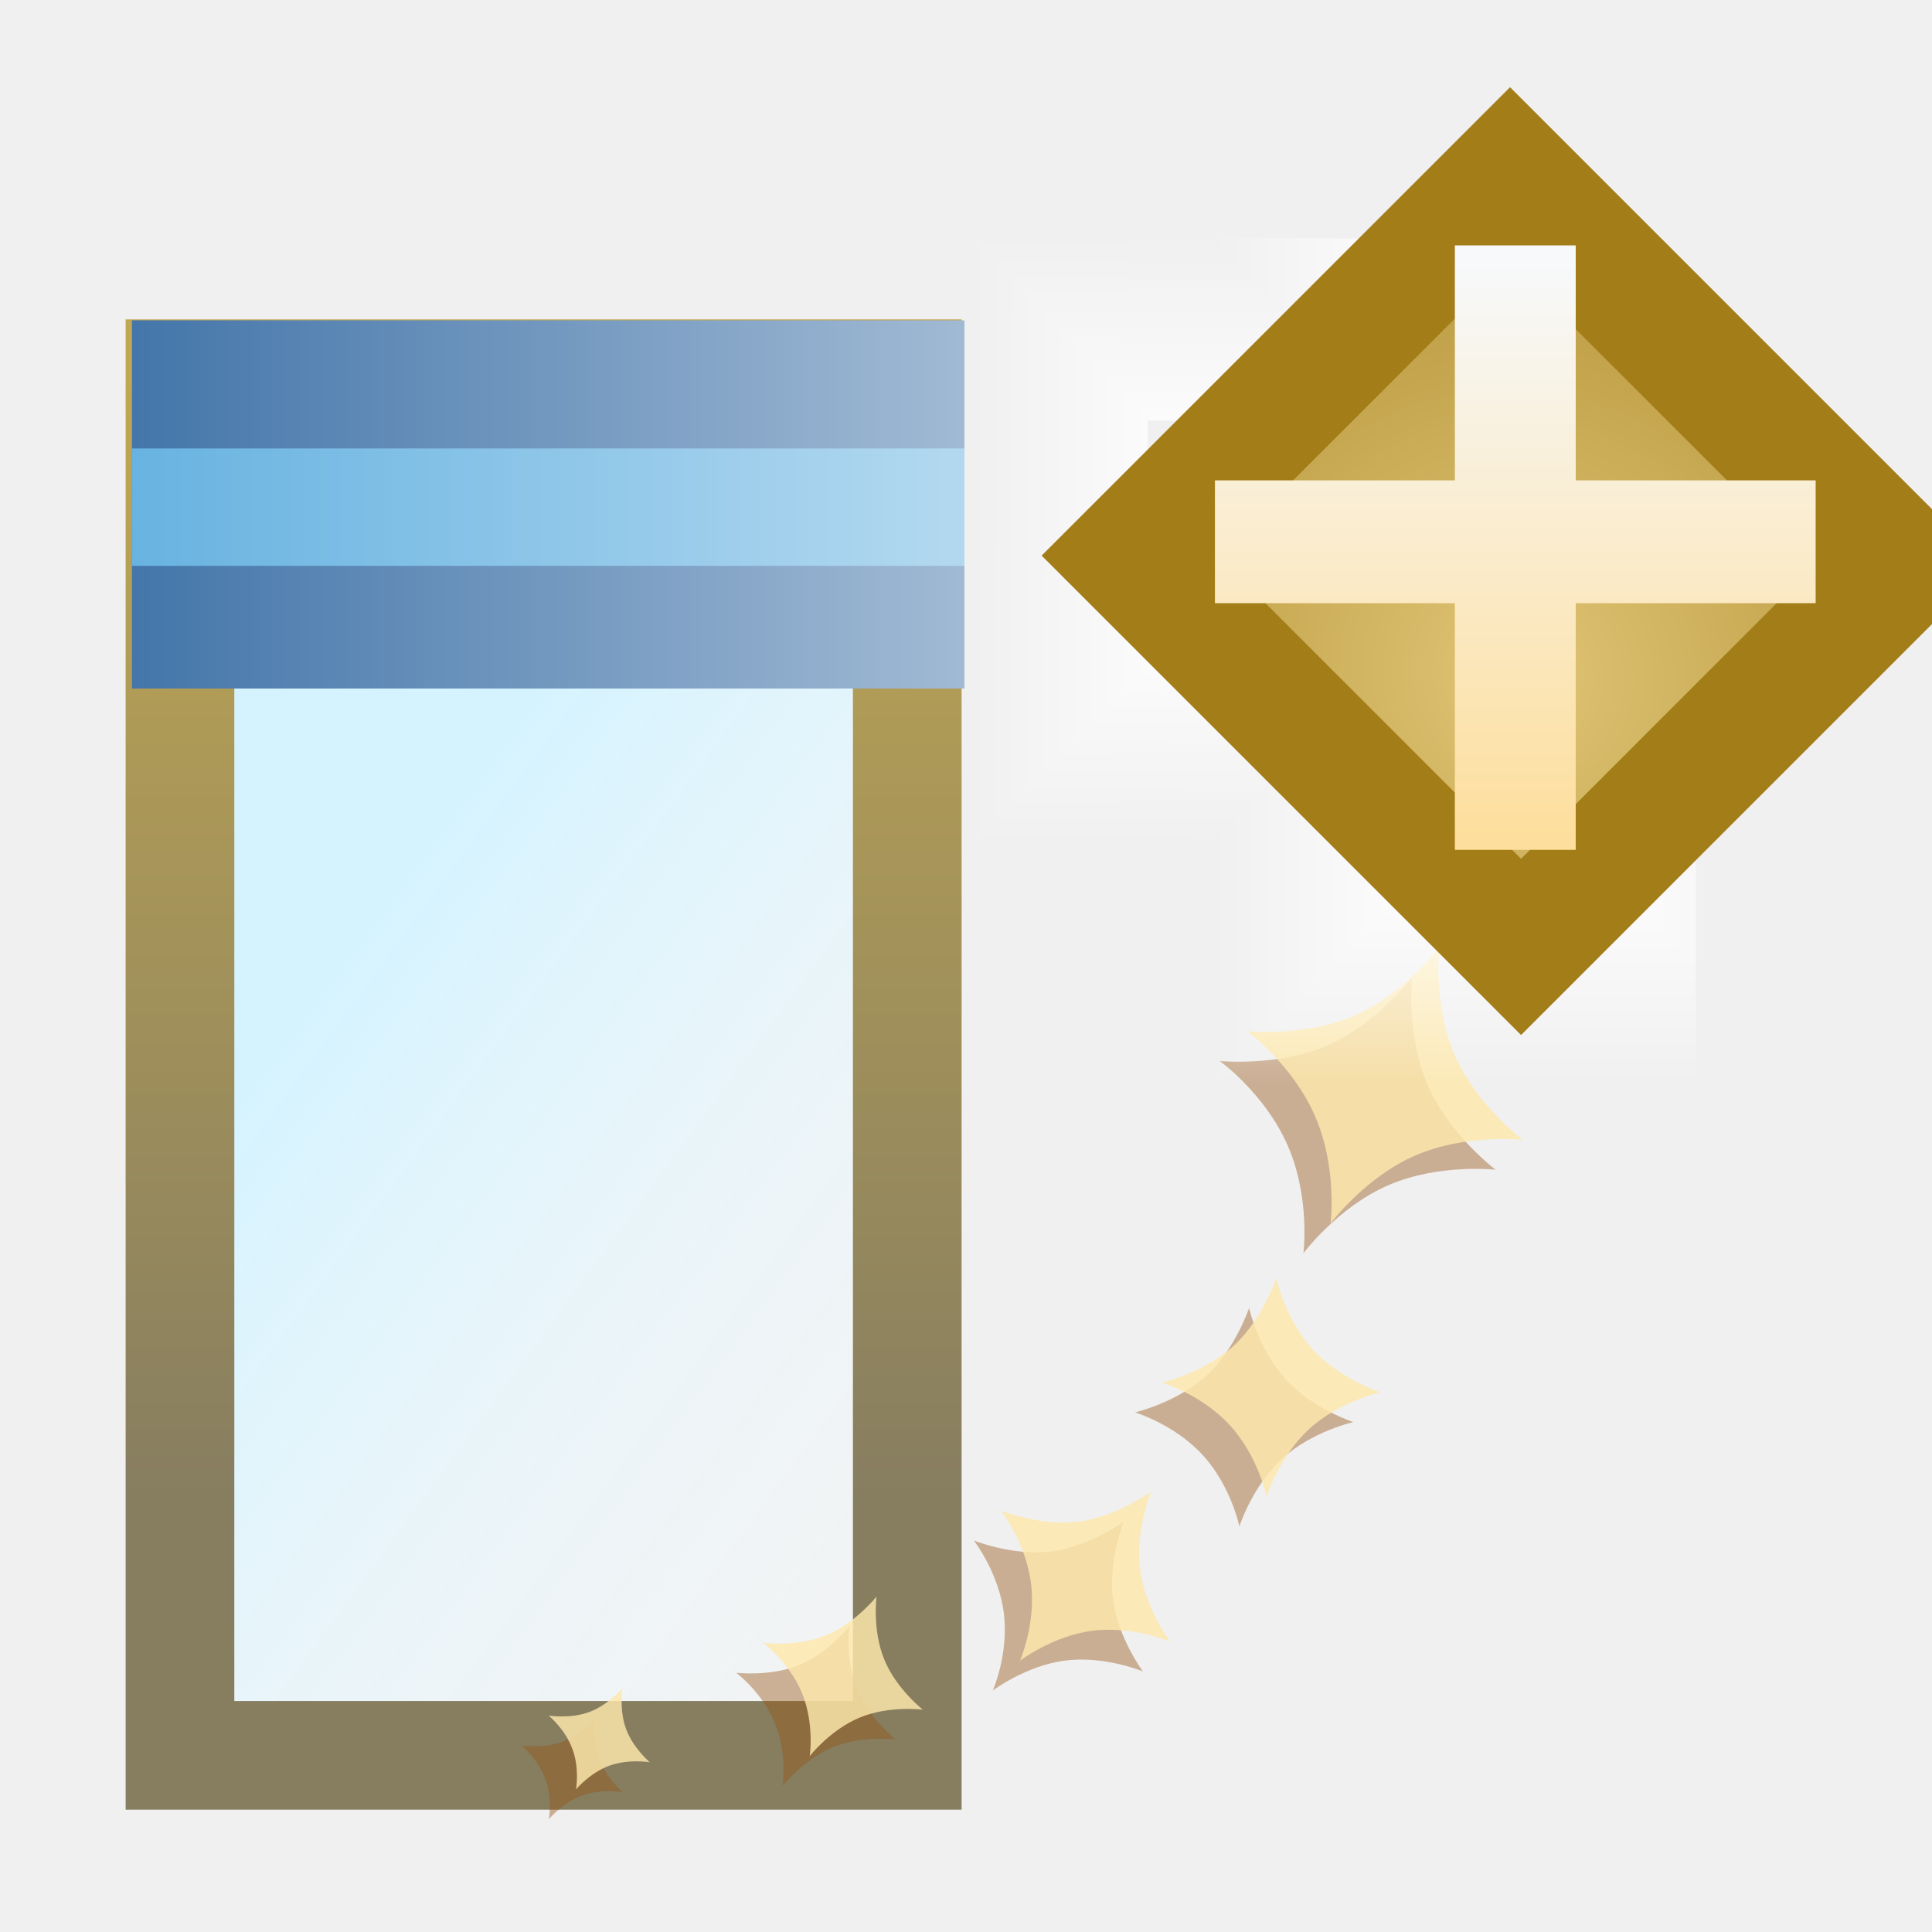
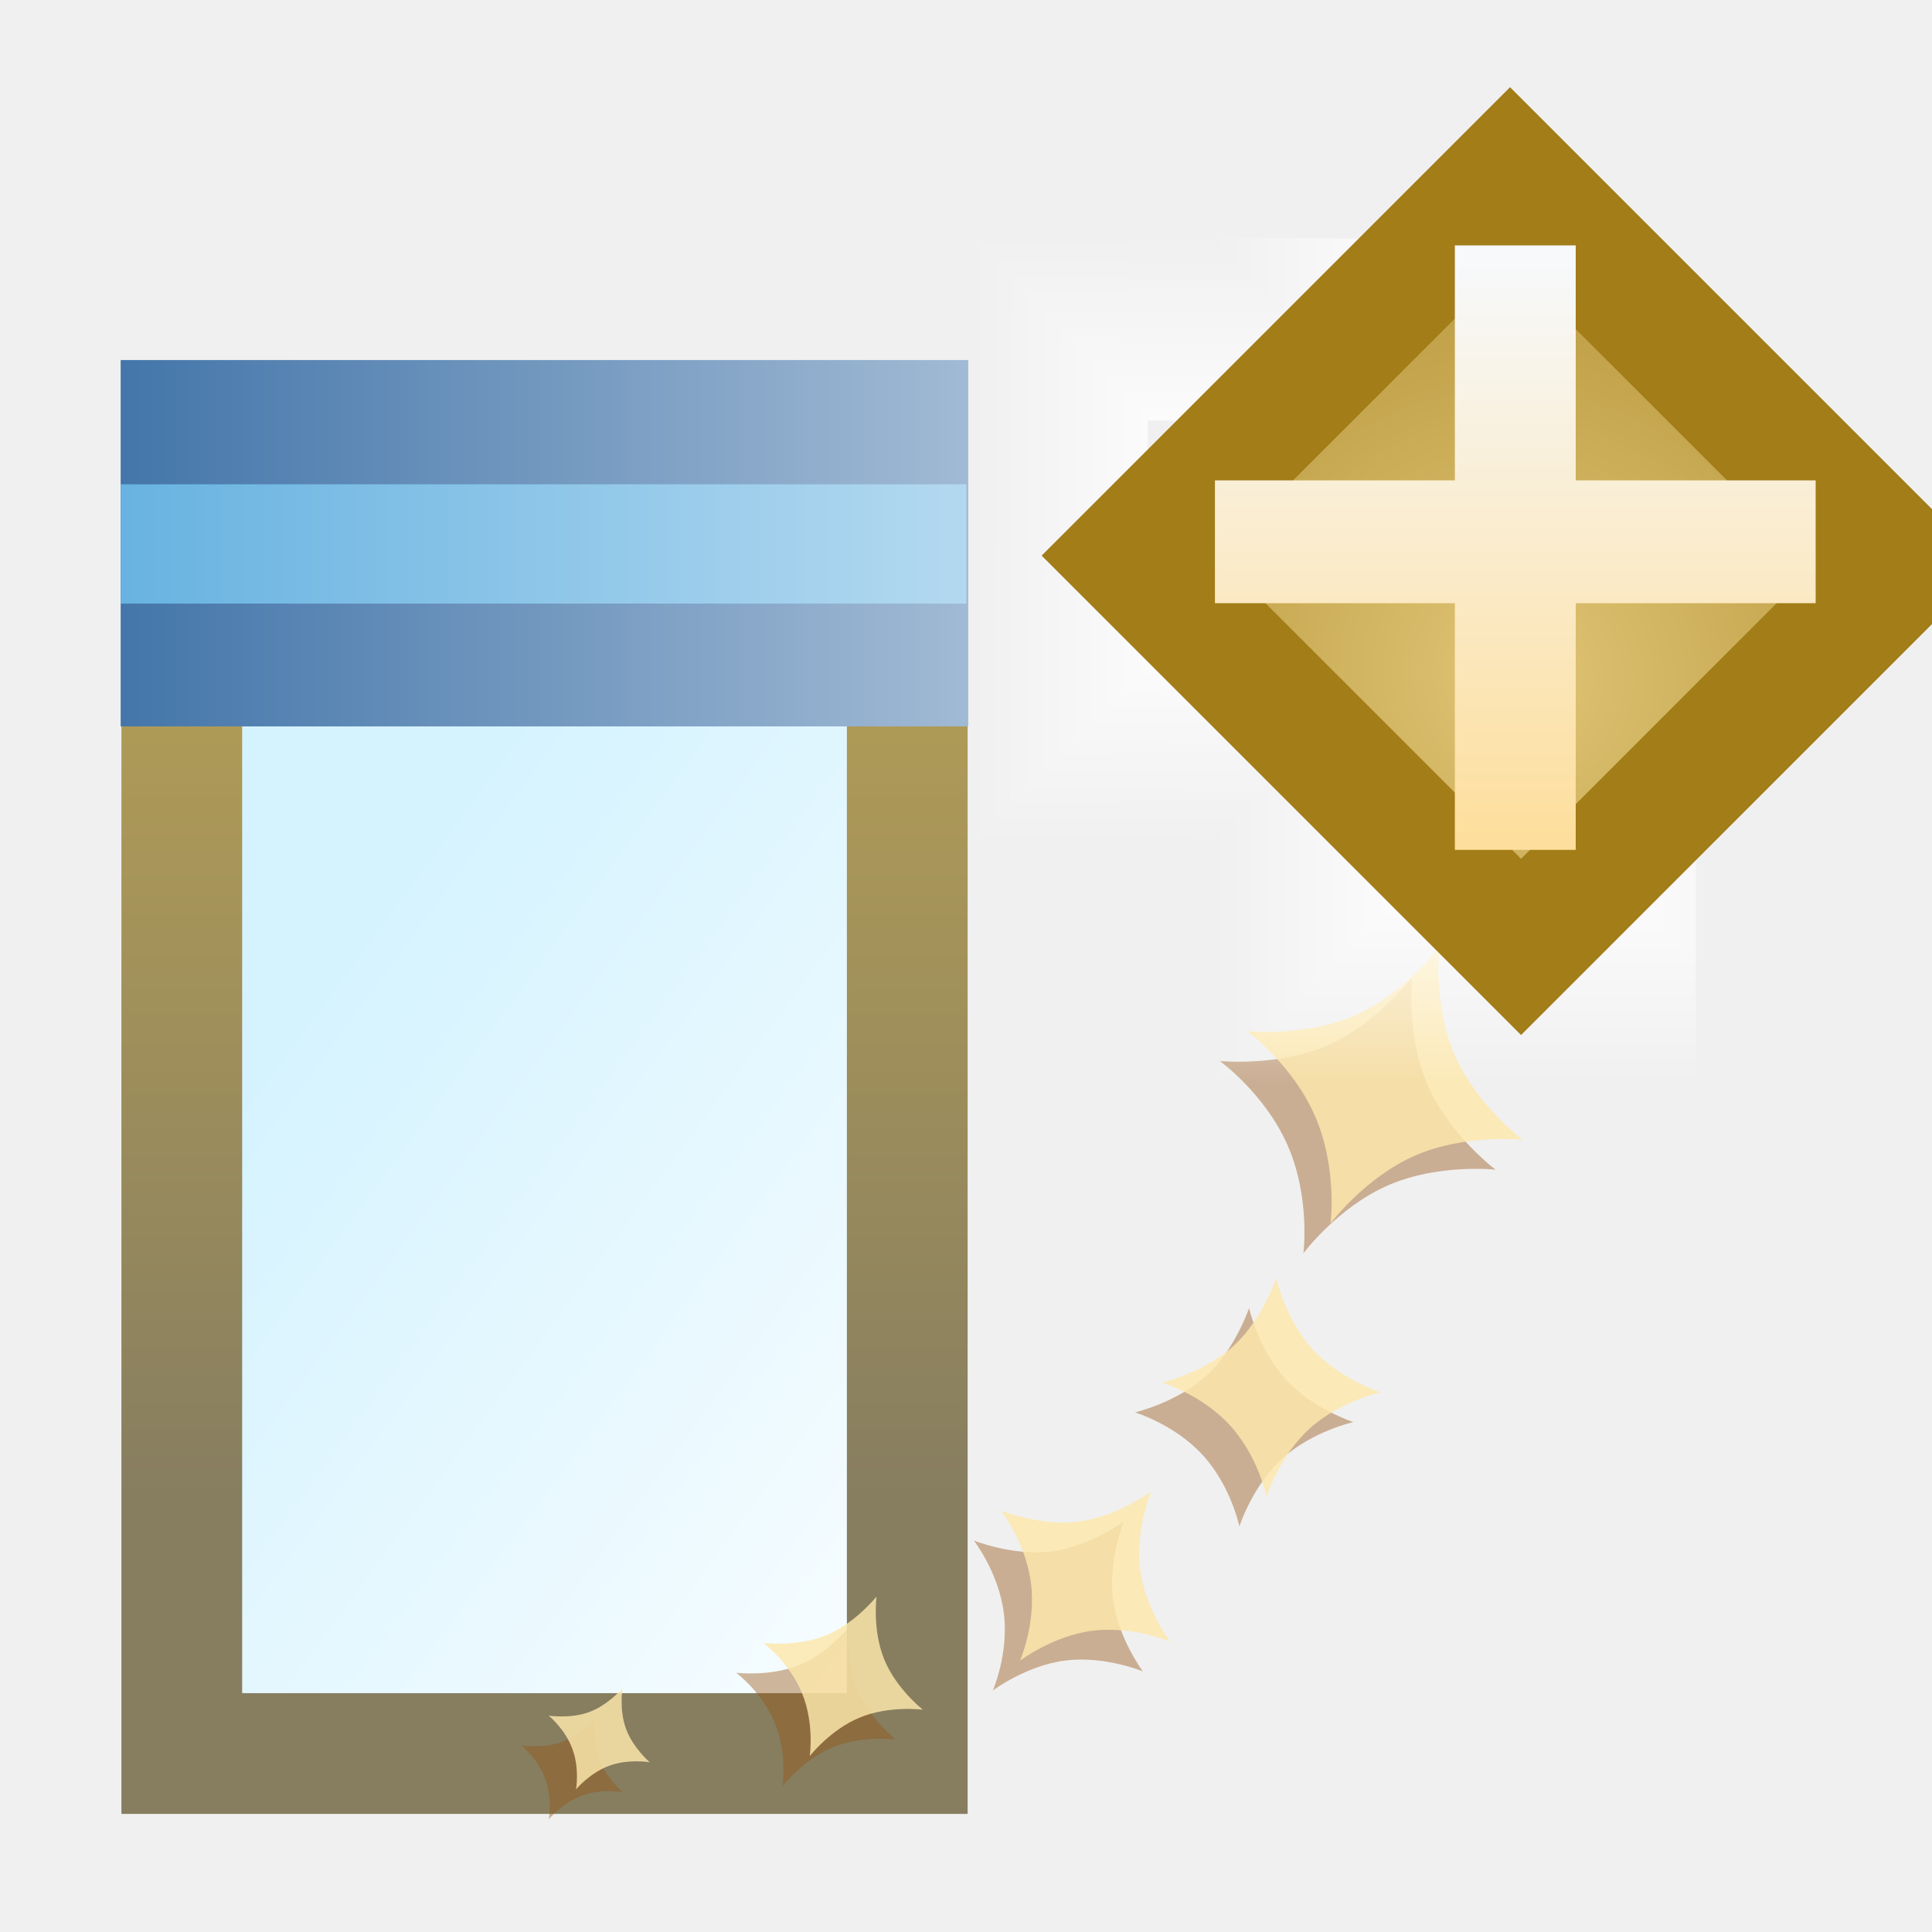
<svg xmlns="http://www.w3.org/2000/svg" xmlns:xlink="http://www.w3.org/1999/xlink" width="16" height="16" id="svg2" version="1.1">
  <defs id="defs4">
    <linearGradient id="linearGradient4929">
      <stop style="stop-color:#d5f3ff;stop-opacity:1;" offset="0" id="stop4931" />
-       <stop style="stop-color:#ffffff;stop-opacity:0;" offset="1" id="stop4934" />
+       <stop style="stop-color:#ffffff;stop-opacity:1" offset="1" id="stop4934" />
    </linearGradient>
    <linearGradient id="linearGradient4900">
      <stop style="stop-color:#877e60;stop-opacity:1;" offset="0" id="stop4902" />
      <stop style="stop-color:#c0a753;stop-opacity:1;" offset="1" id="stop4904" />
    </linearGradient>
    <linearGradient id="linearGradient4881">
      <stop style="stop-color:#68b3e1;stop-opacity:1;" offset="0" id="stop4883" />
      <stop style="stop-color:#ffffff;stop-opacity:1;" offset="1" id="stop4885" />
    </linearGradient>
    <linearGradient id="linearGradient4839">
      <stop style="stop-color:#4476aa;stop-opacity:1;" offset="0" id="stop4841" />
      <stop style="stop-color:#ffffff;stop-opacity:1;" offset="1" id="stop4843" />
    </linearGradient>
    <linearGradient xlink:href="#linearGradient4900" id="linearGradient4915" gradientUnits="userSpaceOnUse" gradientTransform="translate(-33.875,0)" x1="24.022" y1="1048.758" x2="24.022" y2="1039.441" />
-     <linearGradient xlink:href="#linearGradient4839" id="linearGradient4917" gradientUnits="userSpaceOnUse" gradientTransform="translate(-9.324971,0)" x1="16.794" y1="1040.54" x2="30.715" y2="1040.54" />
-     <linearGradient xlink:href="#linearGradient4881" id="linearGradient4919" gradientUnits="userSpaceOnUse" x1="7.469" y1="1040.562" x2="21.39" y2="1040.562" />
+     <linearGradient xlink:href="#linearGradient4839" id="linearGradient4917" gradientUnits="userSpaceOnUse" gradientTransform="matrix(1.018131,0,0,0.9948761,-9.629458,5.30818)" x1="16.794" y1="1040.54" x2="30.715" y2="1040.54" />
+     <linearGradient xlink:href="#linearGradient4881" id="linearGradient4919" gradientUnits="userSpaceOnUse" x1="7.469" y1="1040.562" x2="21.39" y2="1040.562" gradientTransform="matrix(1.015865,0,0,1.01607,-0.1184896,-16.76122)" />
    <linearGradient xlink:href="#linearGradient4929" id="linearGradient4936" x1="3.04" y1="1043.254" x2="10.022" y2="1048.379" gradientUnits="userSpaceOnUse" gradientTransform="translate(-17.125,0)" />
    <linearGradient id="linearGradient7540-2-3-8">
      <stop id="stop7542-8-7-5" offset="0" style="stop-color:#ffffff;stop-opacity:0.502" />
      <stop style="stop-color:#ffffff;stop-opacity:1" offset="0.476" id="stop7544-8-2-0" />
      <stop style="stop-color:#ffffff;stop-opacity:0" offset="0.5" id="stop7546-1-7-9" />
      <stop id="stop7548-98-9-2" offset="1" style="stop-color:#ffffff;stop-opacity:0;" />
    </linearGradient>
    <linearGradient id="linearGradient7540-6-33-6-3">
      <stop id="stop7542-4-4-3-3" offset="0" style="stop-color:#ffffff;stop-opacity:0.502" />
      <stop style="stop-color:#ffffff;stop-opacity:1" offset="0.476" id="stop7544-5-3-8-5" />
      <stop style="stop-color:#ffffff;stop-opacity:0" offset="0.5" id="stop7546-2-9-1-2" />
      <stop id="stop7548-9-2-0-9" offset="1" style="stop-color:#ffffff;stop-opacity:0;" />
    </linearGradient>
    <linearGradient id="linearGradient7272-66-4-5-5-5">
      <stop style="stop-color:#8f6c10;stop-opacity:1" offset="0" id="stop7274-6-0-1-7-4" />
      <stop style="stop-color:#c9a645;stop-opacity:1" offset="1" id="stop7276-66-6-3-9-1" />
    </linearGradient>
    <mask maskUnits="userSpaceOnUse" id="mask8465">
      <path style="font-size:medium;font-style:normal;font-variant:normal;font-weight:normal;font-stretch:normal;text-indent:0;text-align:start;text-decoration:none;line-height:normal;letter-spacing:normal;word-spacing:normal;text-transform:none;direction:ltr;block-progression:tb;writing-mode:lr-tb;text-anchor:start;baseline-shift:baseline;color:#000000;fill:#ffffff;fill-opacity:1;fill-rule:nonzero;stroke:none;stroke-width:1;marker:none;visibility:visible;display:inline;overflow:visible;enable-background:accumulate;font-family:Sans;-inkscape-font-specification:Sans" d="m 2.006,1041.372 0,0.5 0,11.031 0,0.5 0.5,0 12.938,0 0.5,0 0,-0.5 0,-11.031 0,-0.5 -0.5,0 -12.938,0 -0.5,0 z" id="path8467" />
    </mask>
    <filter color-interpolation-filters="sRGB" id="filter8410" x="-0.24" width="1.48" y="-0.24" height="1.48">
      <feGaussianBlur stdDeviation="1.465" id="feGaussianBlur8412" />
    </filter>
    <linearGradient xlink:href="#linearGradient7540-2-3-8" id="linearGradient4138" gradientUnits="userSpaceOnUse" x1="-22.454" y1="1030.341" x2="-10.16" y2="1030.341" />
    <linearGradient xlink:href="#linearGradient7540-6-33-6-3" id="linearGradient4140" gradientUnits="userSpaceOnUse" gradientTransform="matrix(0,1,-1,0,1014.034,1046.648)" x1="-22.454" y1="1030.341" x2="-10.16" y2="1030.341" />
    <linearGradient xlink:href="#linearGradient7272-66-4-5-5-5" id="linearGradient4143" gradientUnits="userSpaceOnUse" gradientTransform="matrix(0.9558512,0,0,0.9558512,-0.7199206,45.48839)" x1="-15.946" y1="1037.466" x2="-15.946" y2="1023.257" />
    <linearGradient y2="6.984" x2="10.008" y1="5" x1="10" gradientTransform="translate(-15.01562,1046.636)" gradientUnits="userSpaceOnUse" id="linearGradient6323-7" xlink:href="#linearGradient5068-6-9" />
    <linearGradient id="linearGradient5068-6-9">
      <stop id="stop5070-8-0" offset="0" style="stop-color:#ffffff;stop-opacity:1;" />
      <stop id="stop5072-3-6" offset="1" style="stop-color:#ffffff;stop-opacity:0;" />
    </linearGradient>
    <linearGradient gradientTransform="translate(-15.01562,10.2734)" gradientUnits="userSpaceOnUse" y2="1045.347" x2="12" y1="1043.362" x1="12" id="linearGradient5084-3-3" xlink:href="#linearGradient5068-6-9" />
    <linearGradient gradientTransform="translate(-15.01562,10.2734)" gradientUnits="userSpaceOnUse" y2="1043.347" x2="15.008" y1="1043.362" x1="13" id="linearGradient5086-8-0" xlink:href="#linearGradient5068-6-9" />
    <linearGradient gradientTransform="translate(-15.01562,10.2734)" gradientUnits="userSpaceOnUse" y2="1042.362" x2="10.008" y1="1042.362" x1="12" id="linearGradient5082-1-0" xlink:href="#linearGradient5068-6-9" />
    <linearGradient gradientTransform="translate(-15.01562,10.2734)" gradientUnits="userSpaceOnUse" y2="1041.347" x2="8.008" y1="1041.362" x1="10" id="linearGradient5078-8-2" xlink:href="#linearGradient5068-6-9" />
    <linearGradient gradientTransform="translate(-15.01562,10.2734)" gradientUnits="userSpaceOnUse" y2="1038.347" x2="10.008" y1="1040.362" x1="10" id="linearGradient5076-5-2" xlink:href="#linearGradient5068-6-9" />
    <linearGradient gradientTransform="translate(-15.01562,10.2734)" gradientUnits="userSpaceOnUse" y2="1038.347" x2="10.008" y1="1038.362" x1="12" id="linearGradient5074-2-1" xlink:href="#linearGradient5068-6-9" />
    <linearGradient gradientTransform="translate(-15.01562,10.2734)" gradientUnits="userSpaceOnUse" y2="1043.347" x2="14" y1="1041.362" x1="14" id="linearGradient5088-1-4" xlink:href="#linearGradient5068-6-9" />
    <radialGradient xlink:href="#linearGradient4528-9-5-7-9" id="radialGradient3091-1-9-6" gradientUnits="userSpaceOnUse" gradientTransform="matrix(1.850818,-8.813921e-6,8.4531434e-6,1.775059,644.2498,572.6361)" cx="-757.205" cy="-738.838" fx="-757.205" fy="-738.838" r="3.48" />
    <linearGradient id="linearGradient4528-9-5-7-9">
      <stop style="stop-color:#e0c576;stop-opacity:1;" offset="0" id="stop4530-0-5-0-5" />
      <stop style="stop-color:#9e7916;stop-opacity:1" offset="1" id="stop4532-7-9-3-3" />
    </linearGradient>
    <linearGradient xlink:href="#linearGradient6281-8-0-1-6-6-4-2" id="linearGradient3093-5-2-7" gradientUnits="userSpaceOnUse" gradientTransform="matrix(2.319989,0,0,2.319989,10.19969,1043.185)" x1="0.938" y1="4.844" x2="0.938" y2="7.549" />
    <linearGradient id="linearGradient6281-8-0-1-6-6-4-2">
      <stop id="stop6283-0-2-2-1-2-0-1" offset="0" style="stop-color:#f7f9fb;stop-opacity:1" />
      <stop id="stop6285-5-0-9-7-6-9-9" offset="1" style="stop-color:#ffd680;stop-opacity:1" />
    </linearGradient>
  </defs>
  <g id="layer1" style="display:inline" transform="translate(0,-1036.362)">
    <g id="g4908" transform="translate(17.6875,0)">
-       <rect y="1039.457" x="-16.197" height="11.442" width="6.023" id="rect4898" style="color:#000000;fill:url(#linearGradient4936);fill-opacity:1;stroke:url(#linearGradient4915);stroke-width:0.9;stroke-opacity:1;marker:none;visibility:visible;display:inline;overflow:visible;enable-background:accumulate" />
-       <g transform="translate(-24.06349,0)" id="g4890">
-         <rect style="color:#000000;fill:url(#linearGradient4917);fill-opacity:1;fill-rule:nonzero;stroke:none;stroke-width:0.9;marker:none;visibility:visible;display:inline;overflow:visible;enable-background:accumulate" id="rect4069" width="6.894" height="3.049" x="7.469" y="1039.015" />
-         <rect style="color:#000000;fill:url(#linearGradient4919);fill-opacity:1;fill-rule:nonzero;stroke:none;stroke-width:0.9;marker:none;visibility:visible;display:inline;overflow:visible;enable-background:accumulate" id="rect4069-8" width="6.894" height="0.972" x="7.469" y="1040.076" />
+       <rect y="1039.848" x="-16.182" height="11.036" width="6.008" id="rect4898" style="color:#000000;display:inline;overflow:visible;visibility:visible;fill:url(#linearGradient4936);fill-opacity:1;stroke:url(#linearGradient4915);stroke-width:1;stroke-miterlimit:4;stroke-dasharray:none;stroke-opacity:1;marker:none;enable-background:accumulate" />
+       <g transform="translate(-24.15724,0.34375)" id="g4890">
+         <rect style="color:#000000;display:inline;overflow:visible;visibility:visible;fill:url(#linearGradient4917);fill-opacity:1;fill-rule:nonzero;stroke:none;stroke-width:0.9;marker:none;enable-background:accumulate" id="rect4069" width="7.019" height="3.034" x="7.469" y="1039" />
+         <rect style="color:#000000;display:inline;overflow:visible;visibility:visible;fill:url(#linearGradient4919);fill-opacity:1;fill-rule:nonzero;stroke:none;stroke-width:0.9;marker:none;enable-background:accumulate" id="rect4069-8" width="7.004" height="0.988" x="7.469" y="1040.029" />
      </g>
    </g>
    <g transform="translate(10.43204,-1.930662)" style="display:inline" id="g8461" mask="url(#mask8465)">
      <g id="g7590-1-0" transform="matrix(0.5123796,0,0,0.5123796,21.78802,514.8929)" style="fill:#ffffff;stroke:#ffffff;display:inline">
        <path id="rect6501-1-6-8" d="m -16.307,1023.014 c 0,0 0.755,2.755 2.663,4.663 1.909,1.909 4.663,2.663 4.663,2.663 0,0 -2.739,0.739 -4.663,2.663 -1.924,1.924 -2.663,4.663 -2.663,4.663 0,0 -0.677,-2.677 -2.663,-4.663 -1.987,-1.987 -4.663,-2.663 -4.663,-2.663 0,0 2.802,-0.802 4.663,-2.663 1.862,-1.862 2.663,-4.663 2.663,-4.663 z" style="opacity:0.85;fill:#ffffff;stroke:#ffffff;stroke-width:5.855;stroke-linecap:round;stroke-linejoin:round;stroke-miterlimit:4;stroke-opacity:1;stroke-dasharray:none;display:inline;filter:url(#filter8410)" />
      </g>
    </g>
    <g id="g4122" transform="translate(-12.28598,-0.1767767)">
      <g id="g4202" transform="translate(-5.170718,2.519068)" style="fill:#945112;fill-opacity:1;opacity:0.489">
        <g id="g4145-3" style="fill:#945112;fill-opacity:1;display:inline" transform="translate(4.94586,-2.272159)">
          <path id="rect6501-4-4-6-9" d="m 22.855,1047.125 c 0,0 0.078,0.344 0.303,0.59 0.225,0.246 0.561,0.354 0.561,0.354 0,0 -0.342,0.076 -0.59,0.303 -0.248,0.227 -0.354,0.561 -0.354,0.561 0,0 -0.069,-0.334 -0.303,-0.59 -0.234,-0.256 -0.561,-0.354 -0.561,-0.354 0,0 0.35,-0.084 0.59,-0.303 0.24,-0.22 0.354,-0.561 0.354,-0.561 z" style="opacity:0.85;fill:#945112;fill-opacity:1;stroke:none;display:inline" />
          <path id="rect6501-4-4-1-7-0" d="m 21.819,1048.891 c 0,0 -0.132,0.319 -0.091,0.643 0.041,0.324 0.248,0.6 0.248,0.6 0,0 -0.316,-0.132 -0.643,-0.09 -0.326,0.041 -0.6,0.248 -0.6,0.248 0,0 0.134,-0.306 0.091,-0.642 -0.043,-0.337 -0.248,-0.6 -0.248,-0.6 0,0 0.327,0.131 0.643,0.09 0.316,-0.04 0.6,-0.248 0.6,-0.248 z" style="opacity:0.85;fill:#945112;fill-opacity:1;stroke:none;display:inline" />
          <path id="rect6501-4-4-7-0-7" d="m 19.545,1049.761 c 0,0 -0.036,0.277 0.064,0.521 0.1,0.244 0.32,0.416 0.32,0.416 0,0 -0.275,-0.037 -0.521,0.064 -0.246,0.101 -0.416,0.32 -0.416,0.32 0,0 0.04,-0.267 -0.064,-0.521 -0.104,-0.254 -0.32,-0.416 -0.32,-0.416 0,0 0.283,0.034 0.521,-0.064 0.238,-0.097 0.416,-0.32 0.416,-0.32 z" style="opacity:0.85;fill:#945112;fill-opacity:1;stroke:none;display:inline" />
          <path id="rect6501-4-4-93-5-1" d="m 17.441,1050.522 c 0,0 -0.029,0.177 0.03,0.336 0.059,0.159 0.196,0.275 0.196,0.275 0,0 -0.176,-0.03 -0.336,0.029 -0.161,0.059 -0.275,0.196 -0.275,0.196 0,0 0.032,-0.171 -0.03,-0.336 -0.061,-0.166 -0.196,-0.275 -0.196,-0.275 0,0 0.181,0.028 0.336,-0.03 0.155,-0.057 0.275,-0.196 0.275,-0.196 z" style="opacity:0.85;fill:#945112;fill-opacity:1;stroke:none;display:inline" />
          <path id="rect6501-4-5-9" d="m 24.205,1044.387 c 0,0 -0.052,0.476 0.129,0.89 0.18,0.415 0.563,0.702 0.563,0.702 0,0 -0.472,-0.053 -0.89,0.129 -0.418,0.182 -0.702,0.563 -0.702,0.563 0,0 0.059,-0.459 -0.129,-0.89 -0.188,-0.432 -0.563,-0.702 -0.563,-0.702 0,0 0.486,0.047 0.89,-0.129 0.405,-0.176 0.702,-0.563 0.702,-0.563 z" style="opacity:0.85;fill:#945112;fill-opacity:1;stroke:none;display:inline" />
        </g>
      </g>
      <g id="g4145">
        <path style="opacity:0.85;fill:#fee9ac;fill-opacity:0.969;stroke:none;display:inline" d="m 22.855,1047.125 c 0,0 0.078,0.344 0.303,0.59 0.225,0.246 0.561,0.354 0.561,0.354 0,0 -0.342,0.076 -0.59,0.303 -0.248,0.227 -0.354,0.561 -0.354,0.561 0,0 -0.069,-0.334 -0.303,-0.59 -0.234,-0.256 -0.561,-0.354 -0.561,-0.354 0,0 0.35,-0.084 0.59,-0.303 0.24,-0.22 0.354,-0.561 0.354,-0.561 z" id="rect6501-4-4-6" />
        <path style="opacity:0.85;fill:#fee9ac;fill-opacity:0.969;stroke:none;display:inline" d="m 21.819,1048.891 c 0,0 -0.132,0.319 -0.091,0.643 0.041,0.324 0.248,0.6 0.248,0.6 0,0 -0.316,-0.132 -0.643,-0.09 -0.326,0.041 -0.6,0.248 -0.6,0.248 0,0 0.134,-0.306 0.091,-0.642 -0.043,-0.337 -0.248,-0.6 -0.248,-0.6 0,0 0.327,0.131 0.643,0.09 0.316,-0.04 0.6,-0.248 0.6,-0.248 z" id="rect6501-4-4-1-7" />
        <path style="opacity:0.85;fill:#fee9ac;fill-opacity:0.969;stroke:none;display:inline" d="m 19.545,1049.761 c 0,0 -0.036,0.277 0.064,0.521 0.1,0.244 0.32,0.416 0.32,0.416 0,0 -0.275,-0.037 -0.521,0.064 -0.246,0.101 -0.416,0.32 -0.416,0.32 0,0 0.04,-0.267 -0.064,-0.521 -0.104,-0.254 -0.32,-0.416 -0.32,-0.416 0,0 0.283,0.034 0.521,-0.064 0.238,-0.097 0.416,-0.32 0.416,-0.32 z" id="rect6501-4-4-7-0" />
        <path style="opacity:0.85;fill:#fee9ac;fill-opacity:0.969;stroke:none;display:inline" d="m 17.441,1050.522 c 0,0 -0.029,0.177 0.03,0.336 0.059,0.159 0.196,0.275 0.196,0.275 0,0 -0.176,-0.03 -0.336,0.029 -0.161,0.059 -0.275,0.196 -0.275,0.196 0,0 0.032,-0.171 -0.03,-0.336 -0.061,-0.166 -0.196,-0.275 -0.196,-0.275 0,0 0.181,0.028 0.336,-0.03 0.155,-0.057 0.275,-0.196 0.275,-0.196 z" id="rect6501-4-4-93-5" />
        <path style="opacity:0.85;fill:#fee9ac;fill-opacity:0.969;stroke:none;display:inline" d="m 24.205,1044.387 c 0,0 -0.052,0.476 0.129,0.89 0.18,0.415 0.563,0.702 0.563,0.702 0,0 -0.472,-0.053 -0.89,0.129 -0.418,0.182 -0.702,0.563 -0.702,0.563 0,0 0.059,-0.459 -0.129,-0.89 -0.188,-0.432 -0.563,-0.702 -0.563,-0.702 0,0 0.486,0.047 0.89,-0.129 0.405,-0.176 0.702,-0.563 0.702,-0.563 z" id="rect6501-4-5" />
      </g>
      <g style="display:inline" id="g6432" transform="translate(27.33771,-10.11384)">
        <path style="fill:url(#linearGradient6323-7);fill-opacity:1;stroke:none;display:inline" d="m -7.008,1053.62 2,0 1.492,-1.484 -2.031,0 z" id="path5581-1-1" />
        <path style="fill:url(#linearGradient5084-3-3);fill-opacity:1;stroke:none;display:inline" d="m -5.008,1055.62 4,0 0,-1 -0.477,-0.484 -2.031,0 z" id="path5581-1-1-8" />
        <path style="fill:url(#linearGradient5086-8-0);fill-opacity:1;stroke:none;display:inline" d="m -1.484,1052.136 0,2 0.477,0.484 0,-2 z" id="path5581-1-1-7" />
        <path style="fill:url(#linearGradient5082-1-0);fill-opacity:1;stroke:none;display:inline" d="m -5.008,1053.62 0,2 1.492,-1.484 0,-2 z" id="path5581-1-1-6" />
        <path style="fill:url(#linearGradient5078-8-2);fill-opacity:1;stroke:none;display:inline" d="m -7.008,1048.62 0,5 1.461,-1.484 0,-2 z" id="path5581-1-1-1" />
        <path style="fill:url(#linearGradient5076-5-2);fill-opacity:1;stroke:none;display:inline" d="m -5.008,1048.62 -2,0 1.461,1.516 2.031,0 z" id="path5581-1-1-89" />
        <path style="fill:url(#linearGradient5074-2-1);fill-opacity:1;stroke:none;display:inline" d="m -5.008,1048.62 0,0 1.504,1.527 0,-1.516 z" id="path5581-1-1-2" />
        <path style="fill:url(#linearGradient5088-1-4);fill-opacity:1;stroke:none;display:inline" d="m -1.012,1052.136 -0.473,0 0.477,0.484 -0.004,0 z" id="path5581-1-1-79" />
        <g style="display:inline" id="g4514" transform="translate(-5.536708,-5.624035)">
          <g id="g4522" transform="translate(-9.9375,0)">
            <rect style="fill:url(#radialGradient3091-1-9-6);fill-opacity:1;stroke:#a27d18;stroke-width:1.032;stroke-miterlimit:4;stroke-opacity:1;stroke-dasharray:none;display:inline" id="rect3910" width="4.583" height="4.454" x="-758.823" y="-740.411" transform="matrix(-0.7071068,-0.7071068,0.7071068,-0.7071068,0,0)" />
            <path id="path5581-5-5" d="m 12.471,1054.309 1.001,0 0,1.946 1.987,0 0,1.017 -1.987,0 0,2.043 -1.001,0 0,-2.043 -1.987,0 0,-1.017 1.987,0 z" style="fill:url(#linearGradient3093-5-2-7);fill-opacity:1;stroke:none;display:inline" />
          </g>
        </g>
      </g>
    </g>
  </g>
</svg>
